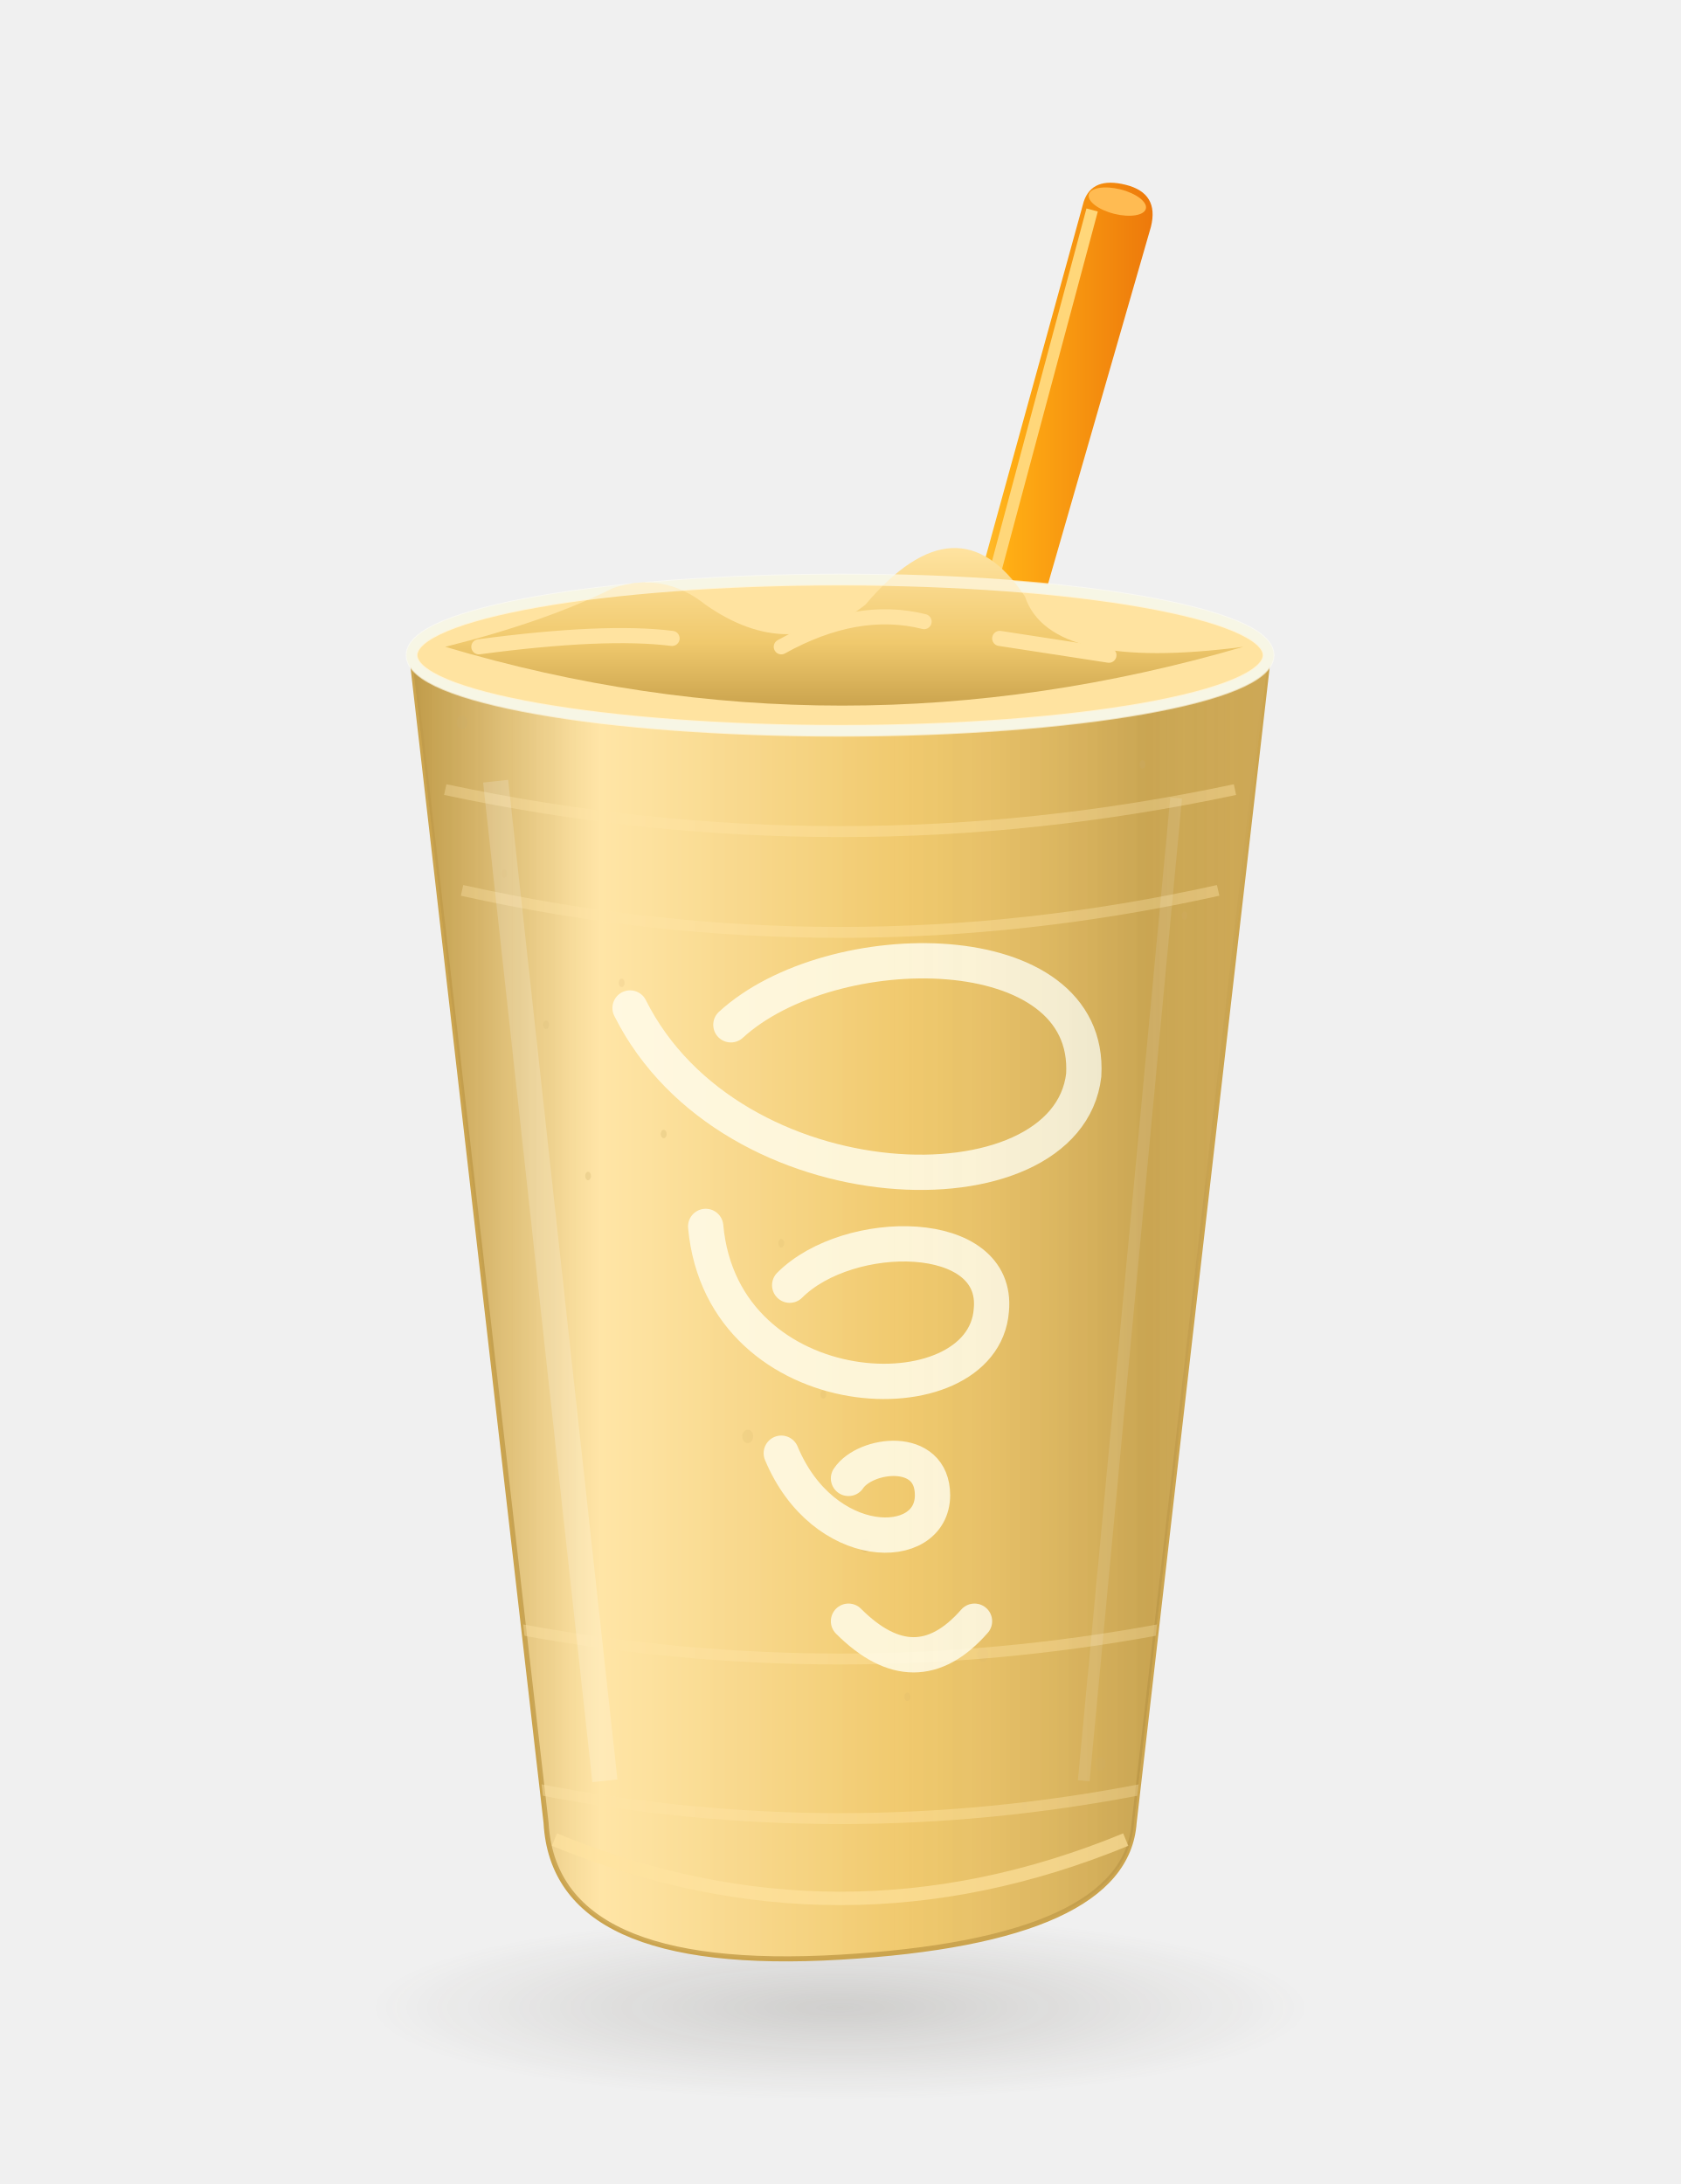
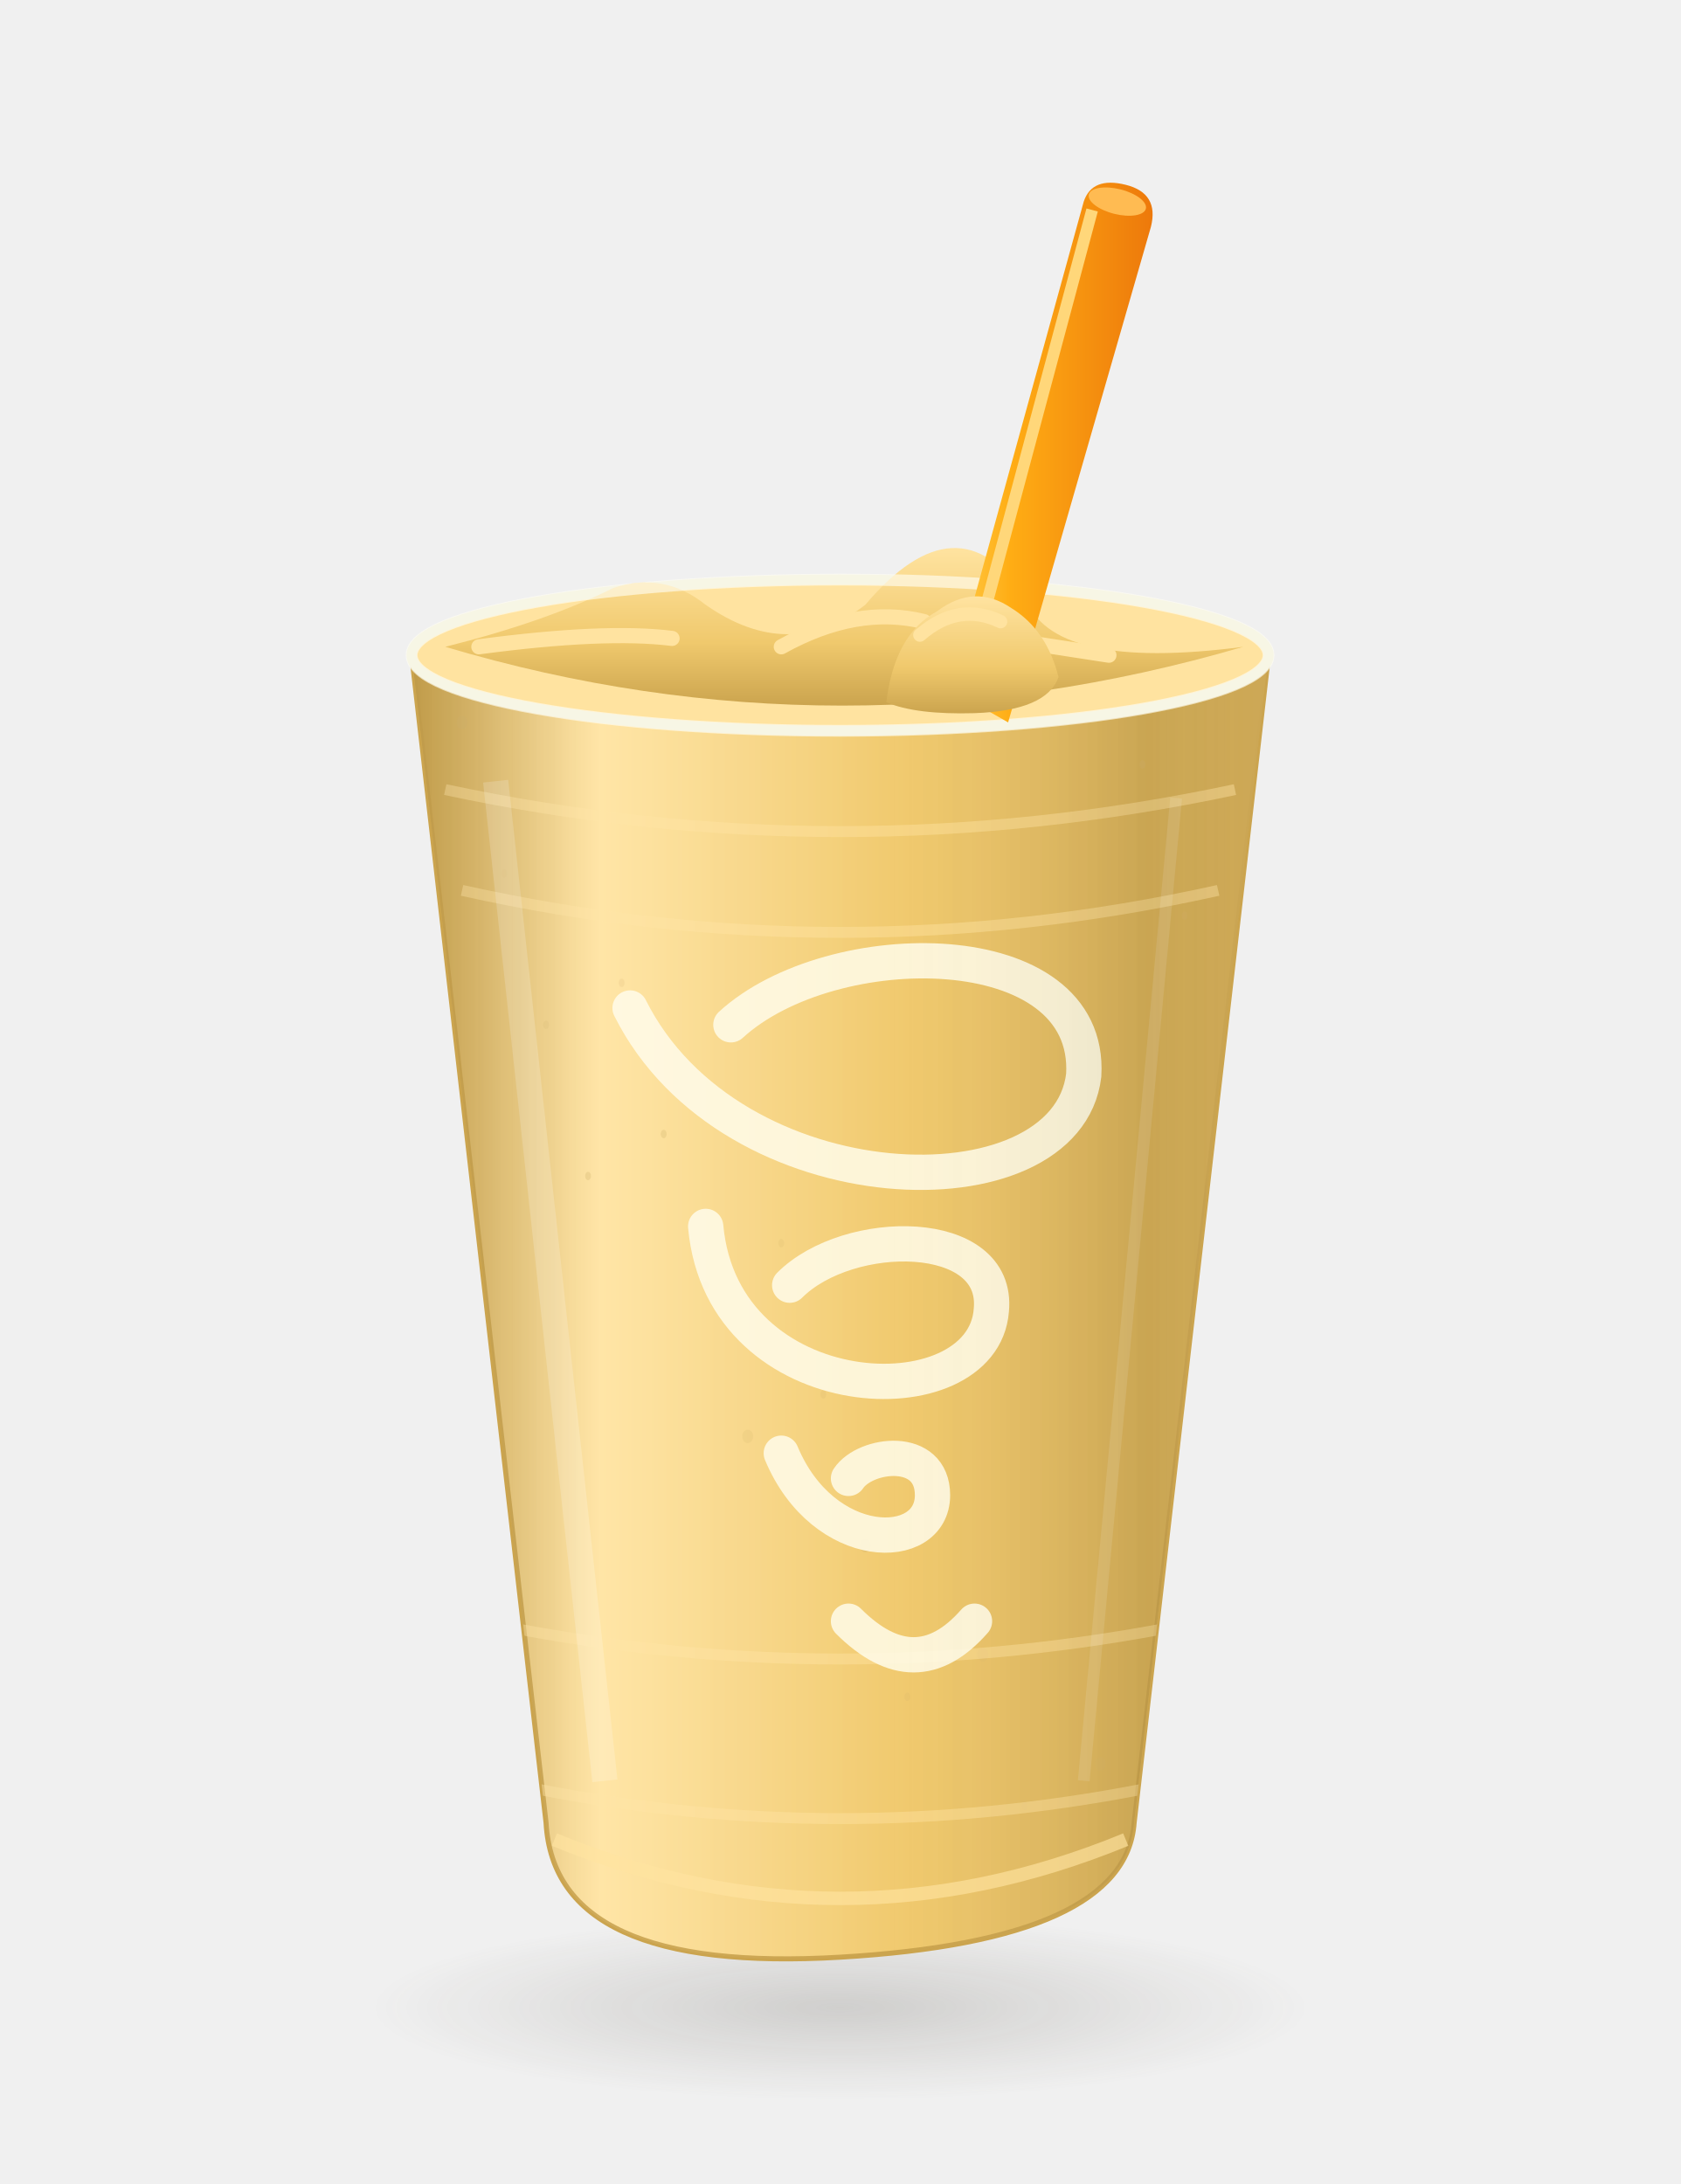
<svg xmlns="http://www.w3.org/2000/svg" width="200" height="260" viewBox="0 0 200 260">
  <defs>
    <radialGradient id="bev-jamba-juice-orange-dream-machine-shadow" cx="0.5" cy="0.5" r="0.5" fx="0.5" fy="0.5">
      <stop offset="0" stop-color="#3c372d" stop-opacity="0.18" />
      <stop offset="1" stop-color="#3c372d" stop-opacity="0" />
    </radialGradient>
-     <linearGradient id="bev-jamba-juice-orange-dream-machine-straw" x1="0" y1="0" x2="1" y2="0">
-       <stop offset="0" stop-color="#ffcd4c" />
-       <stop offset="0.3" stop-color="#ffad14" />
-       <stop offset="1" stop-color="#ed790b" />
-     </linearGradient>
    <linearGradient id="bev-jamba-juice-orange-dream-machine-smoothie" x1="0" y1="0" x2="1" y2="0">
      <stop offset="0" stop-color="#cba44e" />
      <stop offset="0.22" stop-color="#ffe3a0" />
      <stop offset="0.58" stop-color="#f0c96d" />
      <stop offset="1" stop-color="#cba44e" />
    </linearGradient>
    <linearGradient id="bev-jamba-juice-orange-dream-machine-shade" x1="0" y1="0" x2="1" y2="0">
      <stop offset="0" stop-color="#000000" stop-opacity="0.12" />
      <stop offset="0.2" stop-color="#ffffff" stop-opacity="0.16" />
      <stop offset="0.55" stop-color="#ffffff" stop-opacity="0" />
      <stop offset="0.86" stop-color="#000000" stop-opacity="0.14" />
      <stop offset="1" stop-color="#ffffff" stop-opacity="0.09" />
    </linearGradient>
    <linearGradient id="bev-jamba-juice-orange-dream-machine-smoothietop" x1="0" y1="0" x2="0" y2="1">
      <stop offset="0" stop-color="#ffe3a0" />
      <stop offset="0.6" stop-color="#f0c96d" />
      <stop offset="1" stop-color="#cba44e" />
    </linearGradient>
+     <linearGradient id="bev-jamba-juice-orange-dream-machine-straw" x1="0" y1="0" x2="1" y2="0">
+       <stop offset="0" stop-color="#ffcd4c" />
+       <stop offset="0.3" stop-color="#ffad14" />
+       <stop offset="1" stop-color="#ed790b" />
+     </linearGradient>
    <clipPath id="bev-jamba-juice-orange-dream-machine-cupclip">
      <path fill="#000000" stroke="none" d="M 49 78 Q 100 89 151 78 L 135 217 Q 134 231 100 233 Q 66 235 65 217 Z" />
    </clipPath>
  </defs>
  <path fill="url(#bev-jamba-juice-orange-dream-machine-shadow)" stroke="none" d="M 156 239 C 156 245.075 130.928 250 100 250 C 69.072 250 44 245.075 44 239 C 44 232.925 69.072 228 100 228 C 130.928 228 156 232.925 156 239 Z" />
-   <path fill="url(#bev-jamba-juice-orange-dream-machine-straw)" stroke="none" d="M 113 82 L 129 24 Q 130 21 134 22 Q 138 23 137 27 L 120 86 Z" />
-   <path fill="#000000" stroke="#ffd77a" stroke-width="1.4" d="M 130 25 L 115 81" />
-   <g transform="matrix(0.9702958 0.2419219 -0.2419219 0.9702958 9.756794 -31.46271)">
-     <path fill="#ffbb52" stroke="none" d="M 136.5 24 C 136.5 24.828 134.933 25.5 133 25.5 C 131.067 25.5 129.5 24.828 129.5 24 C 129.5 23.172 131.067 22.5 133 22.5 C 134.933 22.5 136.5 23.172 136.5 24 Z" />
-   </g>
  <path fill="url(#bev-jamba-juice-orange-dream-machine-smoothie)" stroke="#cba44e" stroke-width="0.6" d="M 49 78 Q 100 89 151 78 L 135 217 Q 134 231 100 233 Q 66 235 65 217 Z" />
  <g clip-path="url(#bev-jamba-juice-orange-dream-machine-cupclip)">
    <g opacity="0.35">
      <path fill="#d5b46a" stroke="none" d="M 55.65 86 C 55.65 86.212 55.582 86.416 55.46 86.566 C 55.338 86.716 55.172 86.8 55 86.8 C 54.828 86.8 54.662 86.716 54.54 86.566 C 54.418 86.416 54.35 86.212 54.35 86 C 54.35 85.788 54.418 85.584 54.54 85.434 C 54.662 85.284 54.828 85.2 55 85.2 C 55.172 85.2 55.338 85.284 55.46 85.434 C 55.582 85.584 55.65 85.788 55.65 86 Z" />
    </g>
    <g opacity="0.2">
      <path fill="#d5b46a" stroke="none" d="M 74.35 117 C 74.35 117.276 74.193 117.5 74 117.5 C 73.807 117.5 73.65 117.276 73.65 117 C 73.65 116.724 73.807 116.5 74 116.5 C 74.193 116.5 74.35 116.724 74.35 117 Z" />
    </g>
    <g opacity="0.2">
      <path fill="#d5b46a" stroke="none" d="M 93.35 148 C 93.35 148.276 93.193 148.5 93 148.5 C 92.807 148.5 92.65 148.276 92.65 148 C 92.65 147.724 92.807 147.5 93 147.5 C 93.193 147.5 93.35 147.724 93.35 148 Z" />
    </g>
    <g opacity="0.35">
      <path fill="#d5b46a" stroke="none" d="M 112.35 179 C 112.35 179.276 112.193 179.5 112 179.5 C 111.807 179.5 111.65 179.276 111.65 179 C 111.65 178.724 111.807 178.5 112 178.5 C 112.193 178.5 112.35 178.724 112.35 179 Z" />
    </g>
    <g opacity="0.2">
      <path fill="#d5b46a" stroke="none" d="M 131.65 210 C 131.65 210.442 131.359 210.8 131 210.8 C 130.641 210.8 130.35 210.442 130.35 210 C 130.35 209.558 130.641 209.2 131 209.2 C 131.359 209.2 131.65 209.558 131.65 210 Z" />
    </g>
    <g opacity="0.2">
      <path fill="#d5b46a" stroke="none" d="M 60.35 104 C 60.35 104.276 60.193 104.5 60 104.5 C 59.807 104.5 59.65 104.276 59.65 104 C 59.65 103.724 59.807 103.5 60 103.5 C 60.193 103.5 60.35 103.724 60.35 104 Z" />
    </g>
    <g opacity="0.35">
      <path fill="#d5b46a" stroke="none" d="M 79.35 135 C 79.35 135.276 79.193 135.5 79 135.5 C 78.807 135.5 78.65 135.276 78.65 135 C 78.65 134.724 78.807 134.5 79 134.5 C 79.193 134.5 79.35 134.724 79.35 135 Z" />
    </g>
    <g opacity="0.2">
      <path fill="#d5b46a" stroke="none" d="M 98.35 166 C 98.35 166.276 98.193 166.5 98 166.5 C 97.807 166.5 97.65 166.276 97.65 166 C 97.65 165.724 97.807 165.5 98 165.5 C 98.193 165.5 98.35 165.724 98.35 166 Z" />
    </g>
    <g opacity="0.2">
      <path fill="#d5b46a" stroke="none" d="M 117.65 197 C 117.65 197.212 117.582 197.416 117.46 197.566 C 117.338 197.716 117.172 197.8 117 197.8 C 116.828 197.8 116.662 197.716 116.54 197.566 C 116.418 197.416 116.35 197.212 116.35 197 C 116.35 196.788 116.418 196.584 116.54 196.434 C 116.662 196.284 116.828 196.2 117 196.2 C 117.172 196.2 117.338 196.284 117.46 196.434 C 117.582 196.584 117.65 196.788 117.65 197 Z" />
    </g>
    <g opacity="0.35">
      <path fill="#d5b46a" stroke="none" d="M 136.35 91 C 136.35 91.133 136.313 91.26 136.248 91.354 C 136.182 91.447 136.093 91.5 136 91.5 C 135.907 91.5 135.818 91.447 135.752 91.354 C 135.687 91.26 135.65 91.133 135.65 91 C 135.65 90.867 135.687 90.74 135.752 90.646 C 135.818 90.553 135.907 90.5 136 90.5 C 136.093 90.5 136.182 90.553 136.248 90.646 C 136.313 90.74 136.35 90.867 136.35 91 Z" />
    </g>
    <g opacity="0.2">
      <path fill="#d5b46a" stroke="none" d="M 65.35 122 C 65.35 122.276 65.193 122.5 65 122.5 C 64.807 122.5 64.65 122.276 64.65 122 C 64.65 121.724 64.807 121.5 65 121.5 C 65.193 121.5 65.35 121.724 65.35 122 Z" />
    </g>
    <g opacity="0.2">
      <path fill="#d5b46a" stroke="none" d="M 84.35 153 C 84.35 153.276 84.193 153.5 84 153.5 C 83.807 153.5 83.65 153.276 83.65 153 C 83.65 152.724 83.807 152.5 84 152.5 C 84.193 152.5 84.35 152.724 84.35 153 Z" />
    </g>
    <g opacity="0.35">
      <path fill="#d5b46a" stroke="none" d="M 103.65 184 C 103.65 184.212 103.582 184.416 103.46 184.566 C 103.338 184.716 103.172 184.8 103 184.8 C 102.828 184.8 102.662 184.716 102.54 184.566 C 102.418 184.416 102.35 184.212 102.35 184 C 102.35 183.788 102.418 183.584 102.54 183.434 C 102.662 183.284 102.828 183.2 103 183.2 C 103.172 183.2 103.338 183.284 103.46 183.434 C 103.582 183.584 103.65 183.788 103.65 184 Z" />
    </g>
    <g opacity="0.2">
      <path fill="#d5b46a" stroke="none" d="M 122.35 215 C 122.35 215.276 122.193 215.5 122 215.5 C 121.807 215.5 121.65 215.276 121.65 215 C 121.65 214.724 121.807 214.5 122 214.5 C 122.193 214.5 122.35 214.724 122.35 215 Z" />
    </g>
    <g opacity="0.2">
      <path fill="#d5b46a" stroke="none" d="M 141.35 109 C 141.35 109.133 141.313 109.26 141.248 109.354 C 141.182 109.447 141.093 109.5 141 109.5 C 140.907 109.5 140.818 109.447 140.752 109.354 C 140.687 109.26 140.65 109.133 140.65 109 C 140.65 108.867 140.687 108.74 140.752 108.646 C 140.818 108.553 140.907 108.5 141 108.5 C 141.093 108.5 141.182 108.553 141.248 108.646 C 141.313 108.74 141.35 108.867 141.35 109 Z" />
    </g>
    <g opacity="0.35">
      <path fill="#d5b46a" stroke="none" d="M 70.35 140 C 70.35 140.276 70.193 140.5 70 140.5 C 69.807 140.5 69.65 140.276 69.65 140 C 69.65 139.724 69.807 139.5 70 139.5 C 70.193 139.5 70.35 139.724 70.35 140 Z" />
    </g>
    <g opacity="0.2">
      <path fill="#d5b46a" stroke="none" d="M 89.65 171 C 89.65 171.212 89.582 171.416 89.46 171.566 C 89.338 171.716 89.172 171.8 89 171.8 C 88.828 171.8 88.662 171.716 88.54 171.566 C 88.418 171.416 88.35 171.212 88.35 171 C 88.35 170.788 88.418 170.584 88.54 170.434 C 88.662 170.284 88.828 170.2 89 170.2 C 89.172 170.2 89.338 170.284 89.46 170.434 C 89.582 170.584 89.65 170.788 89.65 171 Z" />
    </g>
    <g opacity="0.2">
      <path fill="#d5b46a" stroke="none" d="M 108.35 202 C 108.35 202.276 108.193 202.5 108 202.5 C 107.807 202.5 107.65 202.276 107.65 202 C 107.65 201.724 107.807 201.5 108 201.5 C 108.193 201.5 108.35 201.724 108.35 202 Z" />
    </g>
    <g opacity="0.45">
      <path fill="none" stroke="#ffe3a0" stroke-width="1.3" d="M 53 94 Q 100 104 147 94 M 55 106 Q 100 116 145 106 M 62 194 Q 100 201 138 194 M 64 213 Q 100 220 136 213" />
    </g>
    <g>
      <path fill="none" stroke="#fffce8" stroke-opacity="0.86" stroke-width="4.2" stroke-linecap="round" d="M 75 120 C 87 144 127 145 129 128 C 130 111 99 111 87 122" />
      <path fill="none" stroke="#fffce8" stroke-opacity="0.86" stroke-width="4.2" stroke-linecap="round" d="M 84 146 C 86 168 117 169 118 156 C 119 146 101 146 94 153" />
      <path fill="none" stroke="#fffce8" stroke-opacity="0.86" stroke-width="4.2" stroke-linecap="round" d="M 93 173 C 98 185 111 185 111 178 C 111 172 103 173 101 176 M 101 193 Q 109 201 116 193" />
    </g>
    <path fill="none" stroke="#ffffff" stroke-opacity="0.19" stroke-width="3" d="M 59 93 L 72 212" />
    <path fill="none" stroke="#ffffff" stroke-opacity="0.12" stroke-width="1.4" d="M 140 95 L 129 212" />
    <g opacity="0.45">
      <path fill="url(#bev-jamba-juice-orange-dream-machine-shade)" stroke="none" d="M 49 78 Q 100 89 151 78 L 135 217 Q 134 231 100 233 Q 66 235 65 217 Z" />
    </g>
  </g>
  <path fill="#ffe3a0" stroke="#e9e8ce" stroke-width="1.2" d="M 151 78 C 151 82.971 128.167 87 100 87 C 71.833 87 49 82.971 49 78 C 49 73.029 71.833 69 100 69 C 128.167 69 151 73.029 151 78 Z" />
  <path fill="url(#bev-jamba-juice-orange-dream-machine-smoothietop)" stroke="none" d="M 53 77 Q 65 74 73 70 Q 79 68 84 72 Q 94 79 103 72 Q 114 59 122 71 Q 125 80 148 77 Q 100 91 53 77 Z" />
  <path fill="none" stroke="#ffe3a0" stroke-width="1.8" stroke-linecap="round" d="M 57 77 Q 72 75 80 76 M 93 77 Q 102 72 110 74 M 119 76 L 132 78" />
  <path fill="none" stroke="#fffdf2" stroke-opacity="0.63" stroke-width="1.4" d="M 151 78 C 151 82.971 128.167 87 100 87 C 71.833 87 49 82.971 49 78 C 49 73.029 71.833 69 100 69 C 128.167 69 151 73.029 151 78 Z" />
+   <path fill="url(#bev-jamba-juice-orange-dream-machine-straw)" stroke="none" d="M 113 82 L 129 24 Q 130 21 134 22 Q 138 23 137 27 L 120 86 Z" />
+   <path fill="#000000" stroke="#ffd77a" stroke-width="1.4" d="M 130 25 L 115 81" />
+   <g transform="matrix(0.9702958 0.2419219 -0.2419219 0.9702958 9.756794 -31.46271)">
+     <path fill="#ffbb52" stroke="none" d="M 136.5 24 C 136.5 24.828 134.933 25.5 133 25.5 C 131.067 25.5 129.5 24.828 129.5 24 C 129.5 23.172 131.067 22.5 133 22.5 C 134.933 22.5 136.5 23.172 136.5 24 Z" />
+   </g>
+   <path fill="url(#bev-jamba-juice-orange-dream-machine-smoothietop)" stroke="none" d="M 105.5 83.6 Q 106.5 75.5 111.5 72.8 Q 116 69.4 120.4 72.4 Q 124.6 75 126 80.6 Q 124.6 84.6 116 84.9 Q 109 85.1 105.5 83.6 Z" />
+   <path fill="none" stroke="#ffe3a0" stroke-width="1.6" stroke-linecap="round" d="M 109.5 75.6 Q 114.1 71.6 119.1 74" />
  <path fill="none" stroke="#ffe3a0" stroke-opacity="0.65" stroke-width="1.6" d="M 66 219 Q 100 233 134 219" />
</svg>
